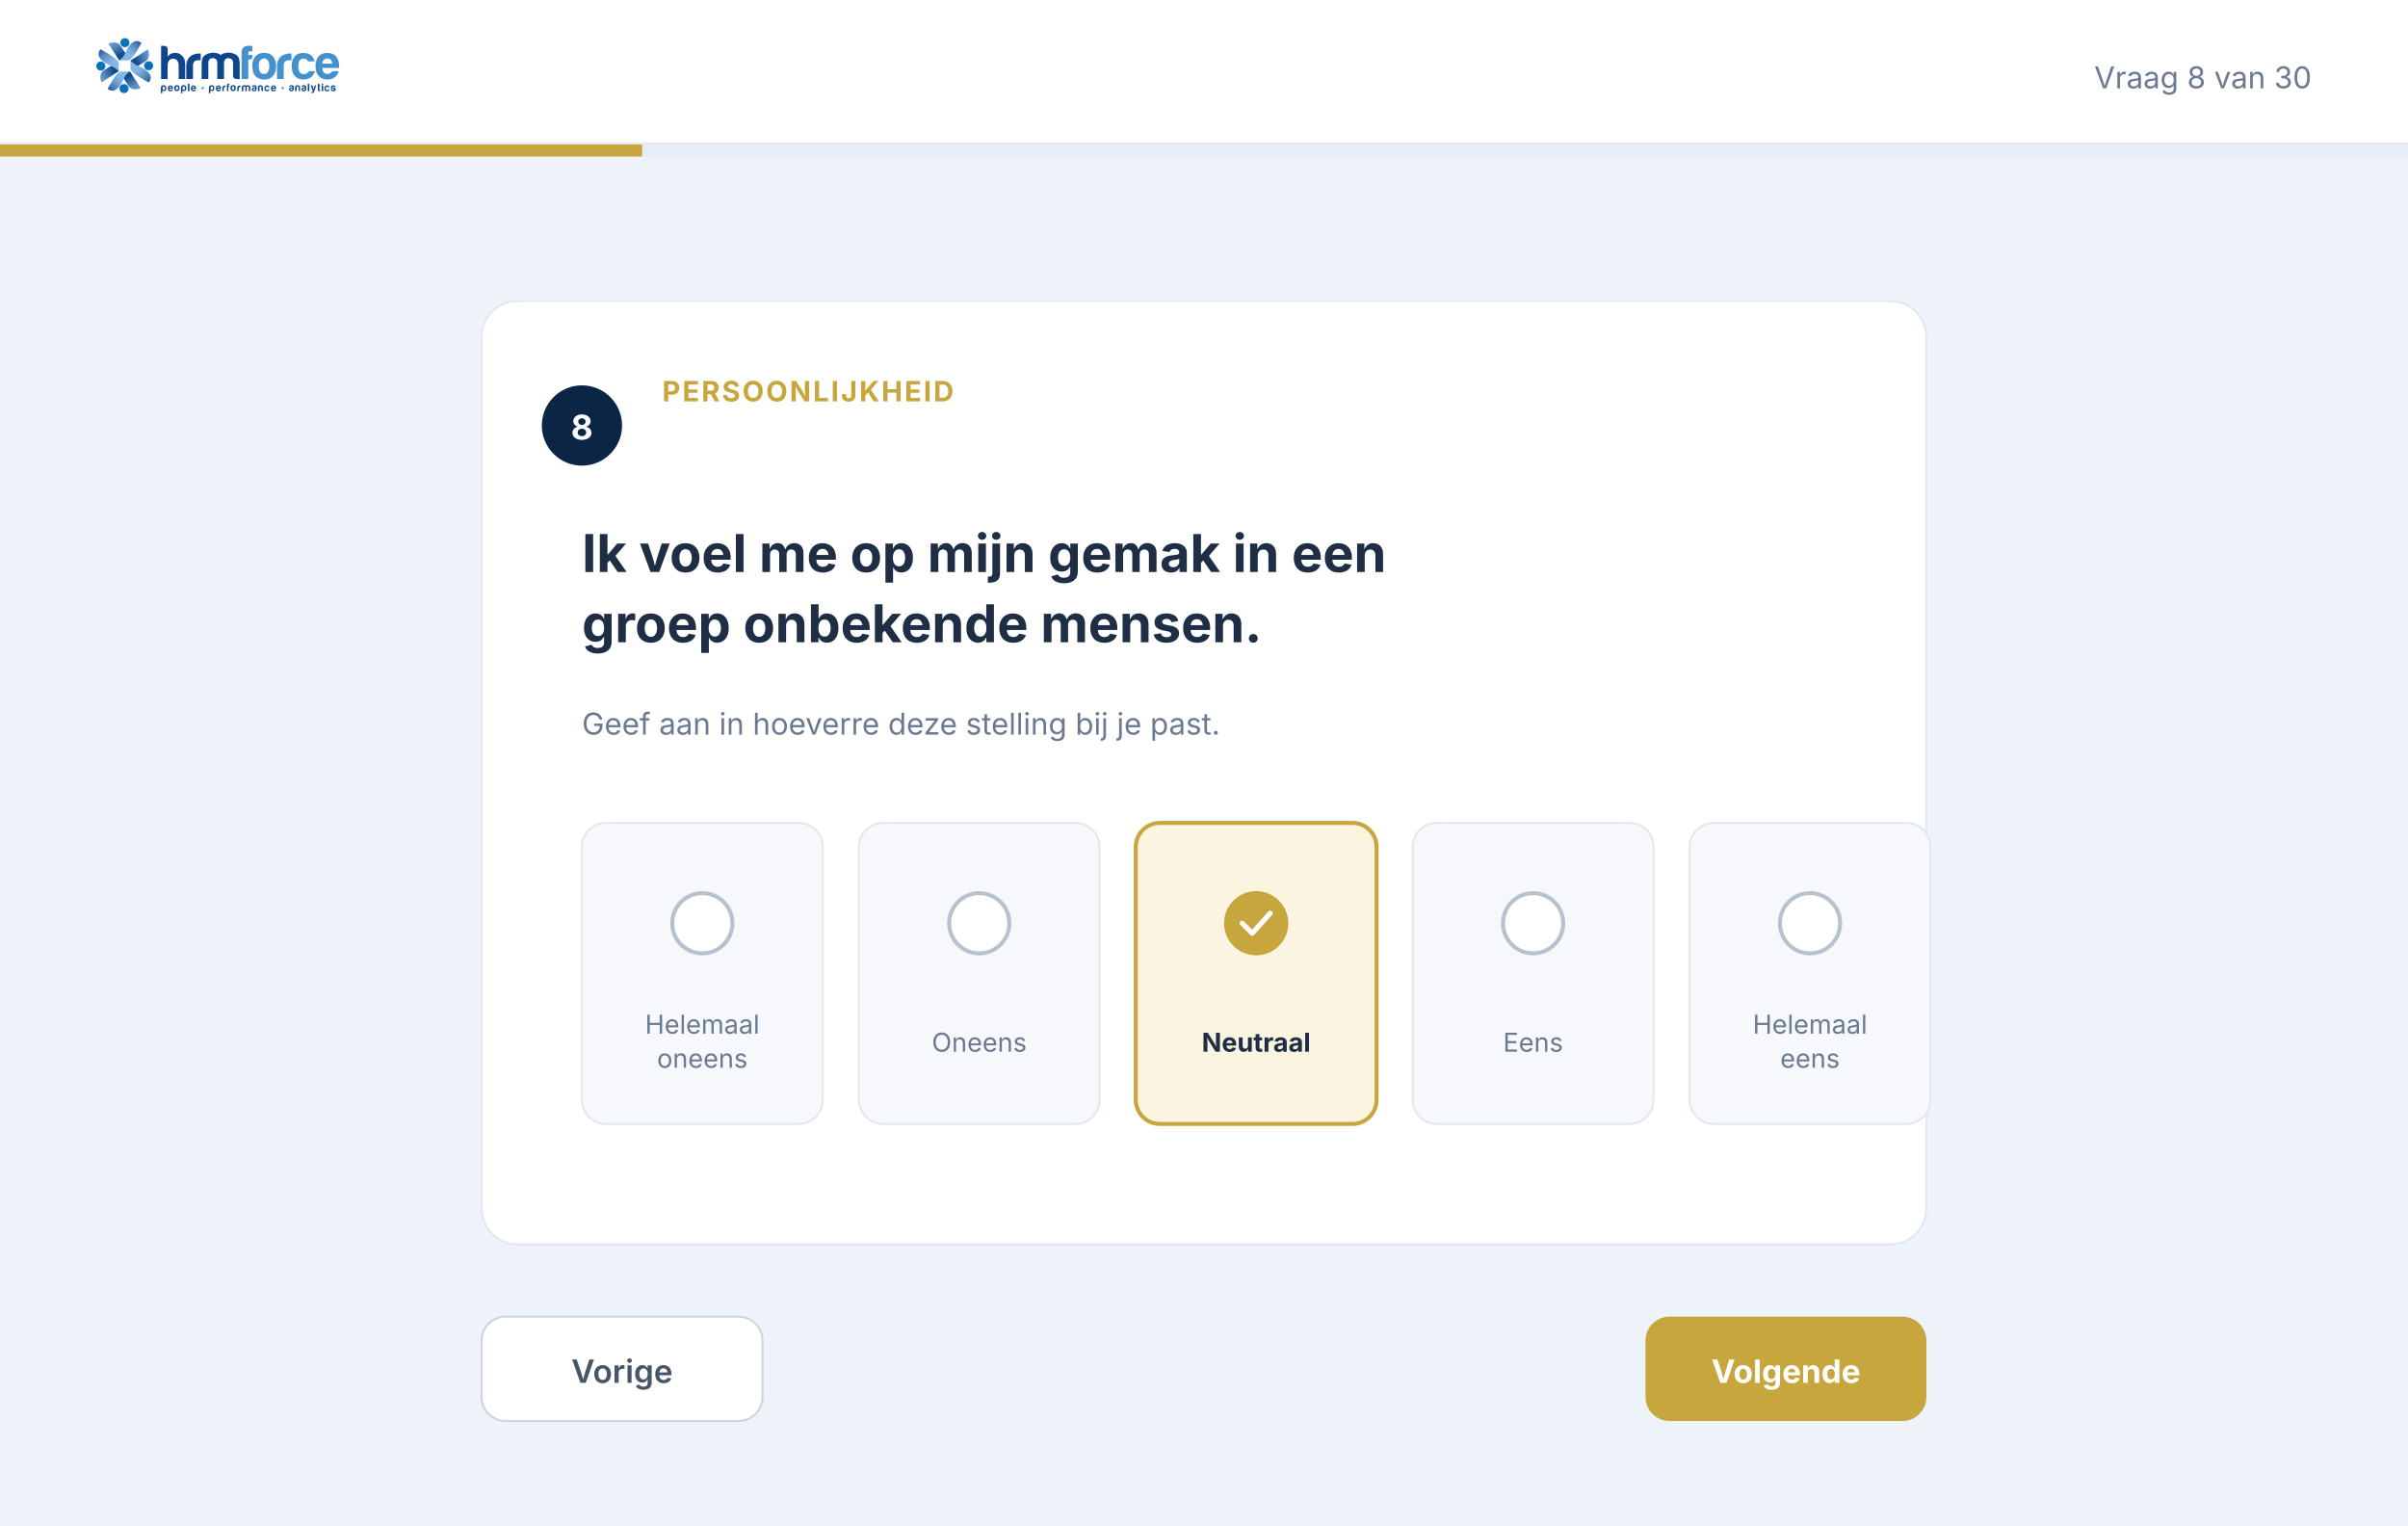
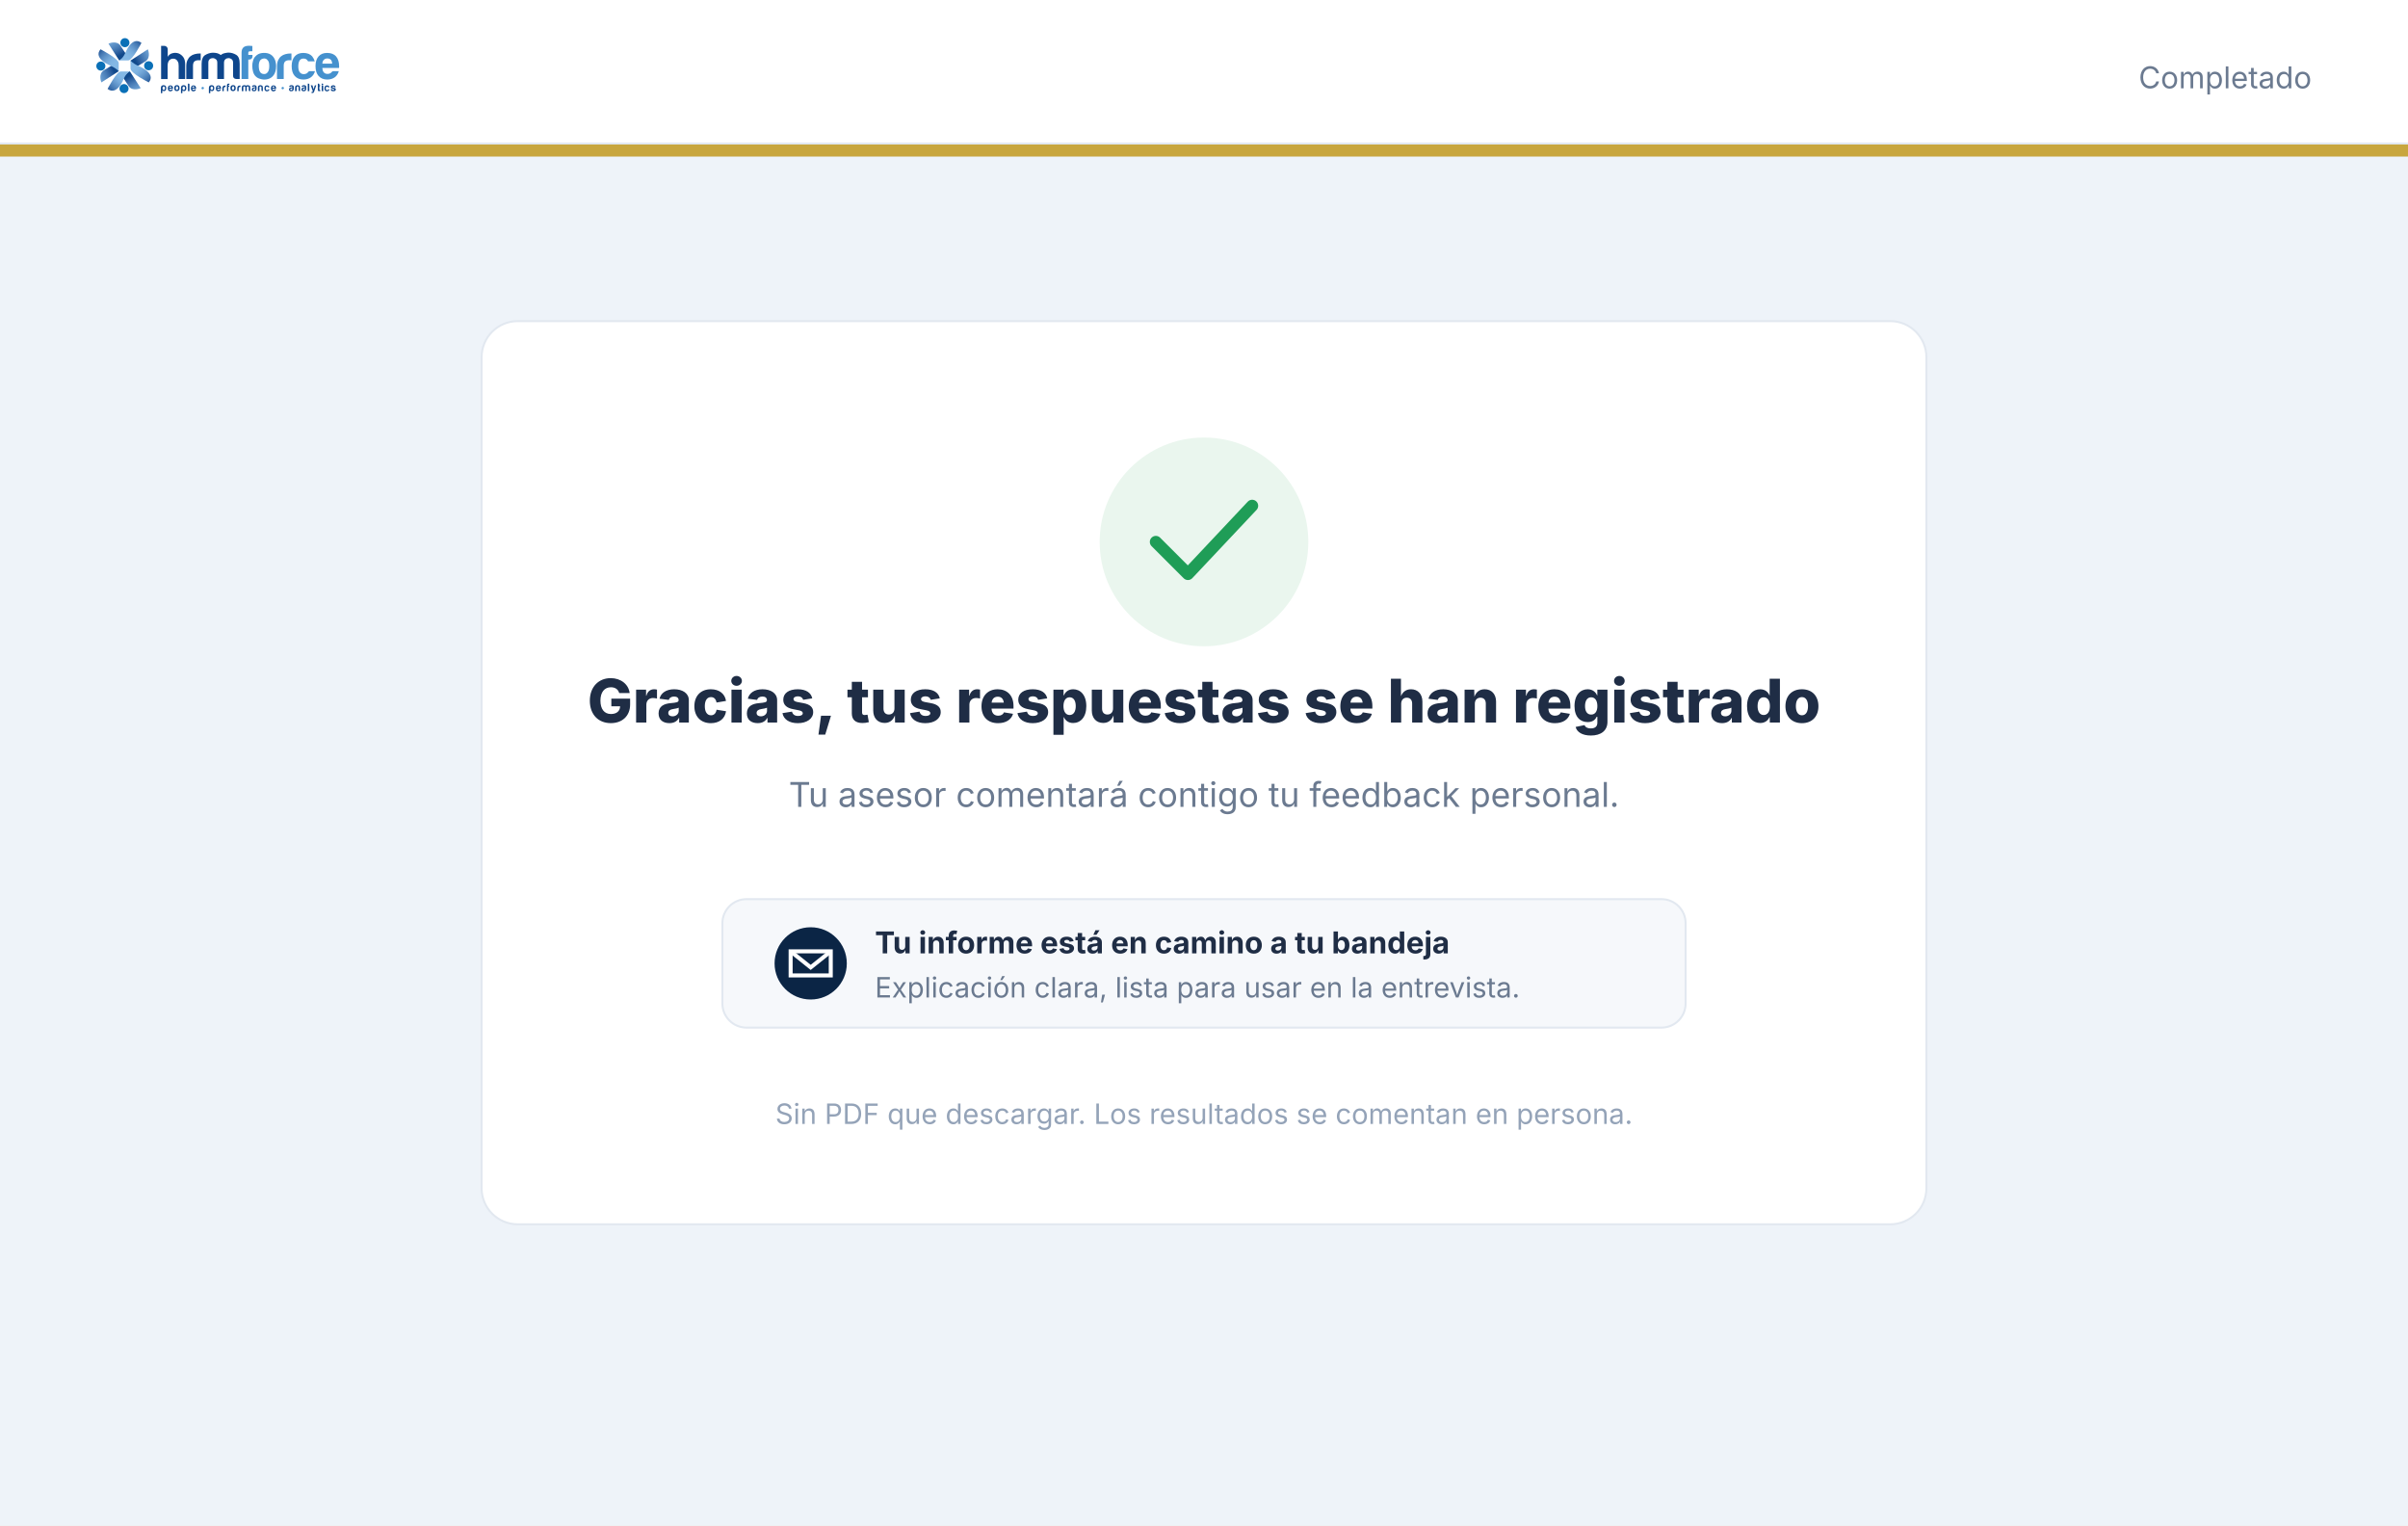
- <svg xmlns="http://www.w3.org/2000/svg" viewBox="0 0 1200 760" font-family="Inter, Segoe UI, Arial, sans-serif" role="img" aria-label="Voorbeeld van het vraagscherm van de hrmforce vragenlijst">
+ <svg xmlns="http://www.w3.org/2000/svg" viewBox="0 0 1200 760" font-family="Inter, Segoe UI, Arial, sans-serif" role="img" aria-label="Ejemplo de la pantalla final del cuestionario de hrmforce">
  <rect width="1200" height="760" fill="#EEF3F9" />
  <rect x="0" y="0" width="1200" height="72" fill="#FFFFFF" />
  <rect x="0" y="71" width="1200" height="1" fill="#E2E8F0" />
  <g transform="translate(48,19) scale(0.55)">
    <style type="text/css"> .st0{fill:#0E468C;} .st1{fill:#4591CE;} .st2{fill:url(#SVGID_1_);} .st3{fill:url(#SVGID_00000041267482969201277320000011676004090900070813_);} .st4{fill:url(#SVGID_00000144306899739107414480000012411539074238491052_);} .st5{fill:url(#SVGID_00000100347349085123008000000009338267687057571459_);} .st6{fill:#0A70B7;} .st7{fill:url(#SVGID_00000059277984011126092460000010400653105938874040_);} .st8{fill:url(#SVGID_00000088833721890740601420000012042617213019863223_);} .st9{fill:url(#SVGID_00000072260808754010315440000013491959279719050657_);} .st10{fill:url(#SVGID_00000000938048071514272790000013602773776282085567_);} </style>
    <g>
      <g>
        <path class="st0" d="M59.9,49.2c0,0.2-0.1,0.3-0.2,0.5c-0.1,0.1-0.3,0.2-0.5,0.2h-0.7V45c0-0.9,0.3-1.5,0.8-1.9 c0.5-0.3,1.1-0.5,1.7-0.5c0.3,0,0.7,0.1,1,0.2c0.3,0.1,0.6,0.3,0.8,0.5c0.4,0.5,0.6,1.2,0.6,2c0,0.8-0.2,1.5-0.6,2 c-0.4,0.5-0.9,0.7-1.5,0.7c-0.3,0-0.6-0.1-0.9-0.2c-0.3-0.1-0.5-0.3-0.6-0.6V49.2z M62.2,45.4c0-0.5-0.1-0.9-0.3-1.2 c-0.2-0.3-0.5-0.4-0.8-0.4c-0.4,0-0.6,0.1-0.8,0.4c-0.2,0.2-0.3,0.6-0.3,1.2c0,0.5,0.1,0.9,0.3,1.1c0.2,0.3,0.5,0.4,0.8,0.4 c0.3,0,0.6-0.1,0.8-0.4C62.1,46.2,62.2,45.9,62.2,45.4z" />
        <path class="st0" d="M68.4,46.4h1c-0.1,0.5-0.4,1-0.8,1.3c-0.4,0.3-0.9,0.5-1.5,0.5c-0.7,0-1.3-0.2-1.7-0.7 c-0.4-0.5-0.6-1.1-0.6-2c0-0.8,0.2-1.5,0.6-2c0.4-0.5,1-0.7,1.7-0.7c0.8,0,1.4,0.2,1.8,0.7c0.4,0.5,0.6,1.2,0.6,2 c0,0.1,0,0.1,0,0.1c0,0,0,0.1,0,0.1c0,0.1,0,0.1,0,0.1h-3.4c0,0.4,0.1,0.7,0.3,0.9c0.2,0.2,0.4,0.3,0.8,0.3c0.2,0,0.4,0,0.6-0.1 c0,0,0.1,0,0.1-0.1c0,0,0.1-0.1,0.1-0.1c0,0,0.1-0.1,0.1-0.2C68.2,46.4,68.3,46.4,68.4,46.4z M66.1,44.8h2c0-0.4-0.1-0.6-0.3-0.8 c-0.2-0.2-0.4-0.3-0.7-0.3c-0.3,0-0.5,0.1-0.7,0.3C66.2,44.2,66.1,44.5,66.1,44.8z" />
        <path class="st0" d="M71.4,47.5c-0.3-0.2-0.5-0.6-0.6-1c-0.1-0.4-0.2-0.8-0.2-1.2c0-0.4,0-0.7,0.1-1.1c0.1-0.4,0.3-0.6,0.5-0.9 c0.3-0.4,0.8-0.6,1.3-0.7c0.5-0.1,1,0,1.5,0.1c0.5,0.2,0.9,0.5,1.1,1c0.2,0.4,0.3,0.9,0.3,1.5c0,0.4,0,0.8-0.1,1.1 c-0.1,0.3-0.2,0.6-0.4,0.8c-0.3,0.4-0.7,0.7-1.2,0.8c-0.4,0.1-0.9,0.1-1.3,0C72,47.9,71.7,47.7,71.4,47.5z M72.4,44 c-0.3,0.3-0.4,0.7-0.4,1.3c0,0.6,0.1,1,0.3,1.2c0.1,0.1,0.2,0.2,0.4,0.3c0.2,0.1,0.4,0.1,0.6,0c0.2-0.1,0.4-0.2,0.5-0.4 c0.2-0.2,0.2-0.6,0.3-1.1c0-0.5-0.1-0.8-0.2-1.1c-0.2-0.2-0.3-0.4-0.5-0.5c-0.2-0.1-0.4-0.1-0.6,0C72.6,43.9,72.4,44,72.4,44z" />
        <path class="st0" d="M78.1,49.2c0,0.2-0.1,0.3-0.2,0.5c-0.1,0.1-0.3,0.2-0.5,0.2h-0.7V45c0-0.9,0.3-1.5,0.8-1.9 c0.5-0.3,1.1-0.5,1.7-0.5c0.3,0,0.7,0.1,1,0.2c0.3,0.1,0.6,0.3,0.8,0.5c0.4,0.5,0.6,1.2,0.6,2c0,0.8-0.2,1.5-0.6,2 c-0.4,0.5-0.9,0.7-1.5,0.7c-0.3,0-0.6-0.1-0.9-0.2c-0.3-0.1-0.5-0.3-0.6-0.6V49.2z M80.3,45.4c0-0.5-0.1-0.9-0.3-1.2 c-0.2-0.3-0.5-0.4-0.8-0.4c-0.4,0-0.6,0.1-0.8,0.4c-0.2,0.2-0.3,0.6-0.3,1.2c0,0.5,0.1,0.9,0.3,1.1c0.2,0.3,0.5,0.4,0.8,0.4 c0.3,0,0.6-0.1,0.8-0.4C80.2,46.2,80.3,45.9,80.3,45.4z" />
        <path class="st0" d="M83,41.2h0.7c0.2,0,0.3,0.1,0.5,0.2c0.1,0.1,0.2,0.3,0.2,0.5V48H83V41.2z" />
        <path class="st0" d="M89.3,46.4h1c-0.1,0.5-0.4,1-0.8,1.3c-0.4,0.3-0.9,0.5-1.5,0.5c-0.7,0-1.3-0.2-1.7-0.7 c-0.4-0.5-0.6-1.1-0.6-2c0-0.8,0.2-1.5,0.6-2c0.4-0.5,1-0.7,1.7-0.7c0.8,0,1.4,0.2,1.8,0.7c0.4,0.5,0.6,1.2,0.6,2 c0,0.1,0,0.1,0,0.1c0,0,0,0.1,0,0.1c0,0.1,0,0.1,0,0.1h-3.4c0,0.4,0.1,0.7,0.3,0.9c0.2,0.2,0.4,0.3,0.8,0.3c0.2,0,0.4,0,0.6-0.1 c0,0,0.1,0,0.1-0.1c0,0,0.1-0.1,0.1-0.1c0,0,0.1-0.1,0.1-0.2C89,46.4,89.1,46.4,89.3,46.4z M86.9,44.8h2c0-0.4-0.1-0.6-0.3-0.8 c-0.2-0.2-0.4-0.3-0.7-0.3c-0.3,0-0.5,0.1-0.7,0.3C87,44.2,86.9,44.5,86.9,44.8z" />
        <path class="st1" d="M95.3,45.3c0-0.6,0.5-1.1,1.1-1.1s1.1,0.5,1.1,1c0,0.6-0.5,1.1-1.1,1.1C95.7,46.4,95.3,45.9,95.3,45.3z" />
        <path class="st0" d="M103.4,49.2c0,0.2-0.1,0.3-0.2,0.5s-0.3,0.2-0.5,0.2h-0.7V45c0-0.9,0.3-1.5,0.8-1.9c0.5-0.3,1.1-0.5,1.7-0.5 c0.3,0,0.7,0.1,1,0.2c0.3,0.1,0.6,0.3,0.8,0.5c0.4,0.5,0.6,1.2,0.6,2c0,0.8-0.2,1.5-0.6,2c-0.4,0.5-0.9,0.7-1.5,0.7 c-0.3,0-0.6-0.1-0.9-0.2c-0.3-0.1-0.5-0.3-0.6-0.6V49.2z M105.7,45.4c0-0.5-0.1-0.9-0.3-1.2c-0.2-0.3-0.5-0.4-0.8-0.4 c-0.4,0-0.6,0.1-0.8,0.4c-0.2,0.2-0.3,0.6-0.3,1.2c0,0.5,0.1,0.9,0.3,1.1c0.2,0.3,0.5,0.4,0.8,0.4c0.3,0,0.6-0.1,0.8-0.4 C105.6,46.2,105.7,45.9,105.7,45.4z" />
        <path class="st0" d="M111.9,46.4h1c-0.1,0.5-0.4,1-0.8,1.3c-0.4,0.3-0.9,0.5-1.5,0.5c-0.7,0-1.3-0.2-1.7-0.7 c-0.4-0.5-0.6-1.1-0.6-2c0-0.8,0.2-1.5,0.6-2c0.4-0.5,1-0.7,1.7-0.7c0.8,0,1.4,0.2,1.8,0.7c0.4,0.5,0.6,1.2,0.6,2 c0,0.1,0,0.1,0,0.1c0,0,0,0.1,0,0.1c0,0.1,0,0.1,0,0.1h-3.4c0,0.4,0.1,0.7,0.3,0.9c0.2,0.2,0.4,0.3,0.8,0.3c0.2,0,0.4,0,0.6-0.1 c0,0,0.1,0,0.1-0.1c0,0,0.1-0.1,0.1-0.1c0,0,0.1-0.1,0.1-0.2C111.6,46.4,111.8,46.4,111.9,46.4z M109.6,44.8h2 c0-0.4-0.1-0.6-0.3-0.8c-0.2-0.2-0.4-0.3-0.7-0.3c-0.3,0-0.5,0.1-0.7,0.3C109.7,44.2,109.6,44.5,109.6,44.8z" />
        <path class="st0" d="M114.2,48v-2.5c0-0.5,0.1-0.9,0.2-1.3c0.2-0.3,0.4-0.6,0.6-0.8c0.2-0.2,0.5-0.3,0.9-0.4 c0.3-0.1,0.7-0.1,1-0.1c0,0,0.1,0,0.1,0c0,0,0.1,0,0.1,0v1.4h-0.5c-0.4,0-0.7,0.1-0.8,0.3c-0.2,0.2-0.3,0.5-0.3,0.9V48H114.2z" />
        <path class="st0" d="M118.4,48v-5.4c0-0.5,0.1-0.8,0.4-1.1c0.2-0.2,0.6-0.3,1.2-0.3c0.1,0,0.2,0,0.3,0c0.1,0,0.3,0,0.3,0v1.1h-0.4 c-0.2,0-0.3,0-0.4,0.1c-0.1,0.1-0.1,0.2-0.1,0.3v0.4h0.8v0.3c0,0.2-0.1,0.4-0.2,0.5c-0.1,0.1-0.3,0.2-0.5,0.2h-0.2V48H118.4z" />
        <path class="st0" d="M122.3,47.5c-0.3-0.2-0.5-0.6-0.6-1c-0.1-0.4-0.2-0.8-0.2-1.2c0-0.4,0-0.7,0.1-1.1c0.1-0.4,0.3-0.6,0.5-0.9 c0.3-0.4,0.8-0.6,1.3-0.7c0.5-0.1,1,0,1.5,0.1c0.5,0.2,0.9,0.5,1.1,1c0.2,0.4,0.3,0.9,0.3,1.5c0,0.4,0,0.8-0.1,1.1 c-0.1,0.3-0.2,0.6-0.4,0.8c-0.3,0.4-0.7,0.7-1.2,0.8c-0.4,0.1-0.9,0.1-1.3,0C123,47.9,122.6,47.7,122.3,47.5z M123.3,44 c-0.3,0.3-0.4,0.7-0.4,1.3c0,0.6,0.1,1,0.3,1.2c0.1,0.1,0.2,0.2,0.4,0.3c0.2,0.1,0.4,0.1,0.6,0c0.2-0.1,0.4-0.2,0.5-0.4 c0.2-0.2,0.2-0.6,0.3-1.1c0-0.5-0.1-0.8-0.2-1.1c-0.2-0.2-0.3-0.4-0.5-0.5c-0.2-0.1-0.4-0.1-0.6,0C123.5,43.9,123.4,44,123.3,44z" />
        <path class="st0" d="M127.7,48v-2.5c0-0.5,0.1-0.9,0.2-1.3c0.2-0.3,0.4-0.6,0.6-0.8c0.2-0.2,0.5-0.3,0.9-0.4s0.7-0.1,1-0.1 c0,0,0.1,0,0.1,0s0.1,0,0.1,0v1.4h-0.5c-0.4,0-0.7,0.1-0.8,0.3c-0.2,0.2-0.3,0.5-0.3,0.9V48H127.7z" />
        <path class="st0" d="M136.3,48H135v-3.1v-0.3c0-0.3-0.1-0.5-0.3-0.7c-0.2-0.1-0.4-0.2-0.6-0.2c-0.2,0-0.4,0.1-0.6,0.2 c-0.2,0.1-0.3,0.4-0.3,0.7V48h-1.4v-3.1c0-0.9,0.2-1.5,0.7-1.8c0.5-0.3,1-0.5,1.5-0.5c0.3,0,0.6,0,0.9,0.1 c0.3,0.1,0.5,0.2,0.8,0.4c0.2-0.2,0.4-0.3,0.7-0.4c0.3-0.1,0.5-0.1,0.8-0.1c0.6,0,1.1,0.2,1.6,0.5c0.5,0.3,0.7,0.9,0.7,1.8V48 h-0.7c-0.2,0-0.4-0.1-0.5-0.2c-0.1-0.1-0.2-0.3-0.2-0.5v-2.7c0-0.3-0.1-0.5-0.3-0.7c-0.2-0.1-0.4-0.2-0.6-0.2 c-0.2,0-0.4,0.1-0.6,0.2c-0.2,0.1-0.3,0.4-0.3,0.7v0.3V48z" />
        <path class="st0" d="M144.3,47.8c-0.3,0.1-0.6,0.2-0.9,0.3c-0.3,0-0.6,0-0.8,0c-0.5,0-0.9-0.1-1.2-0.4c-0.4-0.3-0.5-0.7-0.5-1.3 c0-0.5,0.2-0.9,0.5-1.2c0.3-0.2,0.7-0.4,1.2-0.5c0.1,0,0.1,0,0.2,0c0.1,0,0.2,0,0.3,0c0.6-0.1,0.9-0.2,0.9-0.5 c0-0.2-0.1-0.3-0.3-0.4c-0.2-0.1-0.4-0.1-0.6-0.1c-0.2,0-0.3,0-0.5,0.1c-0.1,0.1-0.2,0.2-0.3,0.3H141c0.1-0.4,0.2-0.7,0.5-1 c0.4-0.3,0.9-0.5,1.5-0.5c0.7,0,1.3,0.1,1.6,0.4c0.4,0.3,0.6,0.6,0.6,1.1v1.8c0,0.5-0.1,0.9-0.3,1.2 C144.8,47.4,144.6,47.6,144.3,47.8z M144,45.3c-0.2,0.1-0.4,0.2-0.8,0.3l-0.5,0.1c-0.2,0.1-0.4,0.2-0.5,0.3 c-0.1,0.1-0.1,0.3-0.1,0.4c0,0.2,0.1,0.4,0.2,0.5c0.1,0.1,0.3,0.2,0.5,0.2c0.4,0,0.7-0.1,0.9-0.3c0.2-0.2,0.3-0.5,0.3-0.9V45.3z" />
        <path class="st0" d="M151,48h-0.7c-0.2,0-0.4-0.1-0.5-0.2c-0.1-0.1-0.2-0.3-0.2-0.5v-2.7c0-0.3-0.1-0.5-0.3-0.7 c-0.2-0.1-0.4-0.2-0.6-0.2c-0.2,0-0.4,0.1-0.6,0.2c-0.2,0.1-0.3,0.4-0.3,0.7V48h-1.4v-3.1c0-0.9,0.2-1.5,0.7-1.8 c0.5-0.3,1-0.5,1.5-0.5c0.6,0,1.1,0.2,1.6,0.5c0.5,0.3,0.7,0.9,0.7,1.8V48z" />
        <path class="st0" d="M155.9,46.4h1c-0.1,0.5-0.4,1-0.8,1.3c-0.4,0.3-0.9,0.5-1.5,0.5c-0.7,0-1.3-0.2-1.7-0.7 c-0.4-0.5-0.6-1.1-0.6-2c0-0.8,0.2-1.5,0.6-2c0.4-0.5,1-0.7,1.7-0.7c0.8,0,1.4,0.2,1.8,0.7c0.2,0.3,0.4,0.6,0.5,1h-1.4 c-0.1-0.1-0.1-0.2-0.2-0.3c-0.2-0.2-0.4-0.3-0.7-0.3c-0.3,0-0.5,0.1-0.7,0.3c-0.2,0.3-0.4,0.7-0.4,1.3s0.1,1,0.4,1.3 c0.2,0.2,0.4,0.3,0.8,0.3c0.2,0,0.4,0,0.6-0.1c0,0,0.1,0,0.1-0.1c0,0,0.1-0.1,0.1-0.1c0,0,0.1-0.1,0.2-0.2 C155.7,46.4,155.8,46.4,155.9,46.4z" />
        <path class="st0" d="M161.8,46.4h1c-0.1,0.5-0.4,1-0.8,1.3c-0.4,0.3-0.9,0.5-1.5,0.5c-0.7,0-1.3-0.2-1.7-0.7 c-0.4-0.5-0.6-1.1-0.6-2c0-0.8,0.2-1.5,0.6-2c0.4-0.5,1-0.7,1.7-0.7c0.8,0,1.4,0.2,1.8,0.7c0.4,0.5,0.6,1.2,0.6,2 c0,0.1,0,0.1,0,0.1c0,0,0,0.1,0,0.1c0,0.1,0,0.1,0,0.1h-3.4c0,0.4,0.1,0.7,0.3,0.9c0.2,0.2,0.4,0.3,0.8,0.3c0.2,0,0.4,0,0.6-0.1 c0,0,0.1,0,0.1-0.1c0,0,0.1-0.1,0.1-0.1c0,0,0.1-0.1,0.1-0.2C161.5,46.4,161.7,46.4,161.8,46.4z M159.5,44.8h2 c0-0.4-0.1-0.6-0.3-0.8c-0.2-0.2-0.4-0.3-0.7-0.3c-0.3,0-0.5,0.1-0.7,0.3C159.6,44.2,159.5,44.5,159.5,44.8z" />
        <path class="st1" d="M167.8,45.3c0-0.6,0.5-1.1,1.1-1.1c0.6,0,1.1,0.5,1.1,1c0,0.6-0.5,1.1-1.1,1.1 C168.3,46.4,167.8,45.9,167.8,45.3z" />
        <path class="st0" d="M178,47.8c-0.3,0.1-0.6,0.2-0.9,0.3c-0.3,0-0.6,0-0.8,0c-0.5,0-0.9-0.1-1.2-0.4c-0.4-0.3-0.5-0.7-0.5-1.3 c0-0.5,0.2-0.9,0.5-1.2c0.3-0.2,0.7-0.4,1.2-0.5c0.1,0,0.1,0,0.2,0c0.1,0,0.2,0,0.3,0c0.6-0.1,0.9-0.2,0.9-0.5 c0-0.2-0.1-0.3-0.3-0.4c-0.2-0.1-0.4-0.1-0.6-0.1c-0.2,0-0.3,0-0.5,0.1s-0.2,0.2-0.3,0.3h-1.3c0.1-0.4,0.2-0.7,0.5-1 c0.4-0.3,0.9-0.5,1.5-0.5c0.7,0,1.3,0.1,1.6,0.4c0.4,0.3,0.6,0.6,0.6,1.1v1.8c0,0.5-0.1,0.9-0.3,1.2 C178.5,47.4,178.2,47.6,178,47.8z M177.6,45.3c-0.2,0.1-0.4,0.2-0.8,0.3l-0.5,0.1c-0.2,0.1-0.4,0.2-0.5,0.3 c-0.1,0.1-0.1,0.3-0.1,0.4c0,0.2,0.1,0.4,0.2,0.5c0.1,0.1,0.3,0.2,0.5,0.2c0.4,0,0.7-0.1,0.9-0.3c0.2-0.2,0.3-0.5,0.3-0.9V45.3z" />
        <path class="st0" d="M184.7,48H184c-0.2,0-0.4-0.1-0.5-0.2c-0.1-0.1-0.2-0.3-0.2-0.5v-2.7c0-0.3-0.1-0.5-0.3-0.7 c-0.2-0.1-0.4-0.2-0.6-0.2c-0.2,0-0.4,0.1-0.6,0.2c-0.2,0.1-0.3,0.4-0.3,0.7V48h-1.4v-3.1c0-0.9,0.2-1.5,0.7-1.8 c0.5-0.3,1-0.5,1.5-0.5c0.6,0,1.1,0.2,1.6,0.5c0.5,0.3,0.7,0.9,0.7,1.8V48z" />
        <path class="st0" d="M189.3,47.8c-0.3,0.1-0.6,0.2-0.9,0.3c-0.3,0-0.6,0-0.8,0c-0.5,0-0.9-0.1-1.2-0.4c-0.4-0.3-0.5-0.7-0.5-1.3 c0-0.5,0.2-0.9,0.5-1.2c0.3-0.2,0.7-0.4,1.2-0.5c0.1,0,0.1,0,0.2,0c0.1,0,0.2,0,0.3,0c0.6-0.1,0.9-0.2,0.9-0.5 c0-0.2-0.1-0.3-0.3-0.4c-0.2-0.1-0.4-0.1-0.6-0.1c-0.2,0-0.3,0-0.5,0.1s-0.2,0.2-0.3,0.3H186c0.1-0.4,0.2-0.7,0.5-1 c0.4-0.3,0.9-0.5,1.5-0.5c0.7,0,1.3,0.1,1.6,0.4c0.4,0.3,0.6,0.6,0.6,1.1v1.8c0,0.5-0.1,0.9-0.3,1.2 C189.8,47.4,189.6,47.6,189.3,47.8z M189,45.3c-0.2,0.1-0.4,0.2-0.8,0.3l-0.5,0.1c-0.2,0.1-0.4,0.2-0.5,0.3 c-0.1,0.1-0.1,0.3-0.1,0.4c0,0.2,0.1,0.4,0.2,0.5c0.1,0.1,0.3,0.2,0.5,0.2c0.4,0,0.7-0.1,0.9-0.3c0.2-0.2,0.3-0.5,0.3-0.9V45.3z" />
        <path class="st0" d="M191.6,41.2h0.7c0.2,0,0.3,0.1,0.5,0.2c0.1,0.1,0.2,0.3,0.2,0.5V48h-1.4V41.2z" />
        <path class="st0" d="M195,49.8v-1.1h0.4c0.3,0,0.5-0.1,0.6-0.2c0.2-0.1,0.2-0.3,0.1-0.6l-1.8-5.2h1.5l1.1,3.7l0.9-3.2 c0.1-0.3,0.3-0.5,0.6-0.5h0.9l-2,5.9c-0.2,0.4-0.4,0.7-0.6,0.9c-0.2,0.2-0.6,0.2-1.2,0.2c0,0-0.1,0-0.1,0s-0.1,0-0.1,0 c0,0-0.1,0-0.1,0C195.1,49.8,195,49.8,195,49.8z" />
        <path class="st0" d="M202.9,48c-0.4,0-0.9,0-1.4,0c-0.5,0-0.8-0.4-0.8-1v-5.8h0.7c0.2,0,0.3,0.1,0.5,0.2c0.1,0.1,0.2,0.3,0.2,0.5 v0.9h0.8V43c0,0.2-0.1,0.4-0.2,0.5c-0.1,0.1-0.3,0.2-0.5,0.2h-0.1v2.9c0,0.2,0.1,0.3,0.4,0.3h0.4V48z" />
        <path class="st0" d="M204.2,41.2h0.7c0.2,0,0.3,0.1,0.5,0.2c0.1,0.1,0.2,0.3,0.2,0.5v0.4h-1.4V41.2z M204.2,42.7h0.7 c0.2,0,0.3,0.1,0.5,0.2c0.1,0.1,0.2,0.3,0.2,0.5V48h-1.4V42.7z" />
        <path class="st0" d="M210.3,46.4h1c-0.1,0.5-0.4,1-0.8,1.3c-0.4,0.3-0.9,0.5-1.5,0.5c-0.7,0-1.3-0.2-1.7-0.7 c-0.4-0.5-0.6-1.1-0.6-2c0-0.8,0.2-1.5,0.6-2c0.4-0.5,1-0.7,1.7-0.7c0.8,0,1.4,0.2,1.8,0.7c0.2,0.3,0.4,0.6,0.5,1h-1.4 c-0.1-0.1-0.1-0.2-0.2-0.3c-0.2-0.2-0.4-0.3-0.7-0.3c-0.3,0-0.5,0.1-0.7,0.3c-0.2,0.3-0.4,0.7-0.4,1.3s0.1,1,0.4,1.3 c0.2,0.2,0.4,0.3,0.8,0.3c0.2,0,0.4,0,0.6-0.1c0,0,0.1,0,0.1-0.1c0,0,0.1-0.1,0.1-0.1c0,0,0.1-0.1,0.2-0.2 C210,46.4,210.1,46.4,210.3,46.4z" />
        <path class="st0" d="M212.4,46.2h1.3c0,0.3,0.1,0.5,0.3,0.6c0.2,0.1,0.5,0.2,0.8,0.2c0.2,0,0.4,0,0.6-0.1c0.2-0.1,0.2-0.2,0.2-0.4 c0-0.2-0.3-0.4-0.8-0.5c-0.2,0-0.4-0.1-0.5-0.1c-0.7-0.2-1.2-0.4-1.4-0.6c-0.3-0.2-0.4-0.5-0.4-0.9c0-0.5,0.2-0.9,0.6-1.2 c0.4-0.3,0.9-0.5,1.5-0.5c0.7,0,1.2,0.2,1.6,0.5c0.4,0.3,0.6,0.8,0.6,1.3H216c-0.2,0-0.4-0.1-0.6-0.3c-0.1-0.1-0.1-0.1-0.2-0.2 c-0.2-0.1-0.4-0.2-0.6-0.2c-0.3,0-0.5,0-0.6,0.1c-0.1,0.1-0.2,0.2-0.2,0.4c0,0.2,0.3,0.4,1,0.5c0.1,0,0.1,0,0.2,0.1 c0.1,0,0.1,0,0.2,0c0.7,0.2,1.1,0.4,1.4,0.6c0.2,0.2,0.4,0.5,0.4,0.9c0,0.6-0.2,1-0.6,1.3c-0.4,0.3-1,0.4-1.8,0.4 c-0.7,0-1.3-0.2-1.7-0.5C212.6,47.3,212.4,46.9,212.4,46.2L212.4,46.2z" />
      </g>
      <g>
        <g>
          <path class="st0" d="M73.3,20.4c-0.9-1.2-2.1-1.8-3.6-1.8c-1.6,0-2.9,0.6-3.8,1.7c-0.9,1.2-1.3,2.8-1.3,4.8v12h-5.9V7h3 c0.8,0,1.5,0.3,2.1,0.9c0.6,0.6,0.9,1.3,0.9,2.1v6.9c1-1.7,2.5-2.9,4.5-3.3c1.9-0.5,3.8-0.3,5.5,0.3c1.6,0.7,3,1.8,4.1,3.3 c1.1,1.5,1.7,3.6,1.7,6.3V37h-5.9V25c0-0.9-0.1-1.7-0.2-2.4C74.2,21.9,73.8,21.1,73.3,20.4z" />
          <path class="st0" d="M81.5,37V25.8c0-2.3,0.3-4.2,1-5.7c0.7-1.5,1.6-2.8,2.8-3.7c1.1-0.9,2.4-1.5,3.9-1.9c1.5-0.4,3-0.6,4.6-0.6 c0.1,0,0.3,0,0.4,0s0.3,0,0.4,0V20h-2c-1.7,0-2.9,0.4-3.8,1.2c-0.8,0.8-1.2,2.1-1.2,3.8v12H81.5z" />
          <path class="st0" d="M115.6,37h-6V23.4v-1.2c0-1.4-0.4-2.4-1.3-3.1c-0.8-0.6-1.8-1-2.8-1c-1,0-2,0.3-2.8,1 c-0.8,0.6-1.2,1.7-1.2,3.1V37h-6.1V23.4c0-4,1-6.6,3.1-8c2.1-1.3,4.4-2.1,6.9-2.2c1.3,0,2.6,0.1,3.9,0.4c1.3,0.3,2.4,0.9,3.5,1.7 c0.9-0.8,1.9-1.3,3.1-1.6c1.2-0.3,2.4-0.5,3.7-0.6c2.6,0,4.9,0.7,7.1,2c2.2,1.3,3.2,4,3.2,8.1V37h-3.1c-0.9,0-1.6-0.3-2.1-0.8 c-0.6-0.6-0.8-1.3-0.8-2.1V22.2c0-1.4-0.4-2.4-1.3-3.1c-0.8-0.6-1.8-1-2.8-1s-2,0.3-2.8,1c-0.8,0.6-1.3,1.7-1.3,3.1v1.2V37z" />
          <path class="st1" d="M131.6,37V13.1c0-2.1,0.6-3.7,1.7-4.7c1-1,2.8-1.5,5.2-1.5c0.6,0,1,0,1.4,0.1c0.6,0,1.1,0,1.5,0.1v4.8h-1.6 c-0.8,0-1.4,0.1-1.7,0.3c-0.3,0.2-0.4,0.7-0.4,1.4v1.6h3.8v1.3c0,0.9-0.3,1.6-0.9,2.1c-0.6,0.6-1.3,0.8-2,0.8h-0.9V37H131.6z" />
          <path class="st1" d="M144.7,34.9c-1.2-1-2.1-2.5-2.6-4.2c-0.5-1.8-0.8-3.6-0.8-5.5c0-1.6,0.2-3.1,0.7-4.7 c0.4-1.6,1.1-2.9,2.1-3.9c1.5-1.7,3.5-2.8,5.9-3.1c2.4-0.3,4.5-0.1,6.5,0.6c2.2,0.9,3.8,2.4,4.9,4.5c1,1.9,1.5,4.2,1.5,6.7 c0,1.9-0.2,3.5-0.6,4.8c-0.4,1.3-0.9,2.5-1.6,3.4c-1.4,1.9-3.2,3.1-5.3,3.6c-1.9,0.5-3.9,0.6-5.8,0.1 C147.4,36.7,145.8,36,144.7,34.9z M148.9,19.6c-1.2,1.3-1.8,3.3-1.7,6c0.1,2.7,0.6,4.5,1.5,5.5c0.3,0.5,1,0.9,1.8,1.2 c0.9,0.3,1.8,0.3,2.7,0.1c0.9-0.3,1.7-0.9,2.4-2c0.7-1,1.1-2.7,1.1-5.1c0-2.1-0.3-3.7-1-4.7c-0.7-1-1.4-1.7-2.3-2 c-0.9-0.3-1.7-0.3-2.6,0S149.3,19.2,148.9,19.6z" />
          <path class="st1" d="M163.7,37V25.8c0-2.3,0.3-4.2,1-5.7c0.7-1.5,1.6-2.8,2.8-3.7c1.1-0.9,2.4-1.5,3.9-1.9c1.5-0.4,3-0.6,4.6-0.6 c0.1,0,0.3,0,0.4,0c0.2,0,0.3,0,0.4,0V20h-2c-1.7,0-2.9,0.4-3.8,1.2c-0.8,0.8-1.2,2.1-1.2,3.8v12H163.7z" />
          <path class="st1" d="M193.7,29.9h4.4c-0.6,2.4-1.9,4.3-3.7,5.6c-1.8,1.3-4.1,2-6.8,2c-3.3,0-5.9-1.1-7.8-3.2 c-1.9-2.1-2.8-5.1-2.8-9c0-3.7,0.9-6.6,2.7-8.7c1.9-2.2,4.5-3.2,7.8-3.2c3.5,0,6.2,1,8.1,3.1c1,1.3,1.8,2.8,2.3,4.5h-6.1 c-0.3-0.6-0.6-1-0.9-1.3c-0.8-0.8-1.8-1.2-3.2-1.2c-1.3,0-2.3,0.4-3.1,1.2c-1,1.2-1.6,3.1-1.6,5.8c0,2.7,0.5,4.6,1.6,5.7 c0.8,0.9,1.9,1.4,3.4,1.4c1,0,1.8-0.2,2.5-0.6c0.2-0.1,0.3-0.2,0.5-0.3c0.1-0.1,0.3-0.3,0.5-0.5c0.1-0.2,0.3-0.4,0.7-0.7 C192.5,30,193,29.9,193.7,29.9z" />
          <path class="st1" d="M215.3,29.9h4.4c-0.6,2.4-1.9,4.3-3.7,5.6c-1.8,1.3-4.1,2-6.8,2c-3.3,0-5.9-1.1-7.8-3.2 c-1.9-2.1-2.8-5.1-2.8-9c0-3.7,0.9-6.6,2.7-8.7c1.9-2.2,4.5-3.2,7.8-3.2c3.5,0,6.2,1,8.1,3.1c1.9,2.2,2.8,5.2,2.8,9 c0,0.2,0,0.4,0,0.6c0,0.2,0,0.3,0,0.3c0,0.3,0,0.5-0.1,0.6h-15.1c0.1,1.8,0.5,3.1,1.3,4c0.8,0.9,1.9,1.4,3.4,1.4 c1,0,1.8-0.2,2.5-0.6c0.2-0.1,0.3-0.2,0.5-0.3c0.1-0.1,0.3-0.3,0.5-0.5c0.1-0.2,0.3-0.4,0.7-0.7C214,30,214.6,29.9,215.3,29.9z M204.8,23.1h8.9c-0.1-1.6-0.5-2.7-1.2-3.5c-0.8-0.8-1.8-1.2-3.2-1.2c-1.3,0-2.3,0.4-3.1,1.2C205.3,20.4,204.9,21.6,204.8,23.1z" />
        </g>
      </g>
      <g>
        <linearGradient id="SVGID_1_" gradientUnits="userSpaceOnUse" x1="269.058" y1="-33.96" x2="244.245" y2="-13.046" gradientTransform="matrix(0.1802 -0.7132 0.719 0.148 5.1692 231.5801)">
          <stop offset="0" style="stop-color:#11498B" />
          <stop offset="0.134" style="stop-color:#2B5E9E" />
          <stop offset="0.323" style="stop-color:#487CB6" />
          <stop offset="0.509" style="stop-color:#6195CA" />
          <stop offset="0.687" style="stop-color:#74A8D9" />
          <stop offset="0.854" style="stop-color:#80B4E2" />
          <stop offset="1" style="stop-color:#84B8E5" />
        </linearGradient>
        <path class="st2" d="M40.2,45.3c0,0-7.2,3.4-10.9-1.8l-5.2-8c0,0,4.9-5.4,6.3-5.4L40.2,45.3z" />
        <linearGradient id="SVGID_00000177453826184911420550000004482426704577864588_" gradientUnits="userSpaceOnUse" x1="277.832" y1="81.513" x2="281.783" y2="109.16" gradientTransform="matrix(-0.4519 -0.553 0.5583 -0.4459 89.9572 238.7165)">
          <stop offset="0" style="stop-color:#11498B" />
          <stop offset="0.134" style="stop-color:#2B5E9E" />
          <stop offset="0.323" style="stop-color:#487CB6" />
          <stop offset="0.509" style="stop-color:#6195CA" />
          <stop offset="0.687" style="stop-color:#74A8D9" />
          <stop offset="0.854" style="stop-color:#80B4E2" />
          <stop offset="1" style="stop-color:#84B8E5" />
        </linearGradient>
        <path style="fill:url(#SVGID_00000177453826184911420550000004482426704577864588_);" d="M10.2,46c0,0,8.1-15.9,12-15.8l8.1,0 c0,0-2.8,0.8-5.5,6.7C24.9,36.8,19,52.6,10.2,46z" />
        <g>
          <linearGradient id="SVGID_00000052093404776364732160000007170217534415376011_" gradientUnits="userSpaceOnUse" x1="130.088" y1="311.549" x2="105.355" y2="332.395" gradientTransform="matrix(-0.1802 0.7132 -0.719 -0.148 269.3591 -31.1578)">
            <stop offset="0" style="stop-color:#11498B" />
            <stop offset="0.134" style="stop-color:#2B5E9E" />
            <stop offset="0.323" style="stop-color:#487CB6" />
            <stop offset="0.509" style="stop-color:#6195CA" />
            <stop offset="0.687" style="stop-color:#74A8D9" />
            <stop offset="0.854" style="stop-color:#80B4E2" />
            <stop offset="1" style="stop-color:#84B8E5" />
          </linearGradient>
          <path style="fill:url(#SVGID_00000052093404776364732160000007170217534415376011_);" d="M11,5c0,0,7.2-3.4,10.9,1.8l5.2,8 c0,0-5,5.4-6.4,5.4L11,5z" />
          <linearGradient id="SVGID_00000087381027486974030150000013365315481581006256_" gradientUnits="userSpaceOnUse" x1="-81.699" y1="190.55" x2="-77.745" y2="218.226" gradientTransform="matrix(0.4519 0.553 -0.5583 0.4459 184.5719 -38.2942)">
            <stop offset="0" style="stop-color:#11498B" />
            <stop offset="0.134" style="stop-color:#2B5E9E" />
            <stop offset="0.323" style="stop-color:#487CB6" />
            <stop offset="0.509" style="stop-color:#6195CA" />
            <stop offset="0.687" style="stop-color:#74A8D9" />
            <stop offset="0.854" style="stop-color:#80B4E2" />
            <stop offset="1" style="stop-color:#84B8E5" />
          </linearGradient>
          <path style="fill:url(#SVGID_00000087381027486974030150000013365315481581006256_);" d="M40.9,4.3c0,0-8,15.8-12,15.9l-8.2,0 c0,0,2.8-0.8,5.5-6.7C26.3,13.4,32.2-2.4,40.9,4.3z" />
          <path class="st6" d="M30,4.1c0,2.3-1.8,4.1-4.1,4.1c-2.3,0-4.1-1.8-4.1-4.1c0-2.3,1.8-4.1,4.1-4.1C28.2,0,30,1.8,30,4.1z" />
        </g>
        <path class="st6" d="M29.2,45.7c0,2.3-1.8,4.1-4.1,4.1c-2.3,0-4.1-1.8-4.1-4.1c0-2.3,1.8-4.1,4.1-4.1 C27.4,41.6,29.2,43.5,29.2,45.7z" />
        <g>
          <linearGradient id="SVGID_00000156580592513644281620000015722594166023263888_" gradientUnits="userSpaceOnUse" x1="208.298" y1="-5.744" x2="182.784" y2="15.761" gradientTransform="matrix(-0.7075 -0.2013 0.1694 -0.7143 183.7788 58.7082)">
            <stop offset="0" style="stop-color:#11498B" />
            <stop offset="0.134" style="stop-color:#2B5E9E" />
            <stop offset="0.323" style="stop-color:#487CB6" />
            <stop offset="0.509" style="stop-color:#6195CA" />
            <stop offset="0.687" style="stop-color:#74A8D9" />
            <stop offset="0.854" style="stop-color:#80B4E2" />
            <stop offset="1" style="stop-color:#84B8E5" />
          </linearGradient>
          <path style="fill:url(#SVGID_00000156580592513644281620000015722594166023263888_);" d="M46.7,10.1c0,0,3.2,7.3-2.1,10.9l-8.2,5 c0,0-5.5-4.4-5.4-5.7L46.7,10.1z" />
          <linearGradient id="SVGID_00000132046858508216288560000012615281538341019794_" gradientUnits="userSpaceOnUse" x1="214.239" y1="46.295" x2="218.128" y2="73.508" gradientTransform="matrix(-0.5955 0.432 -0.457 -0.5745 199.068 -25.3704)">
            <stop offset="0" style="stop-color:#11498B" />
            <stop offset="0.134" style="stop-color:#2B5E9E" />
            <stop offset="0.323" style="stop-color:#487CB6" />
            <stop offset="0.509" style="stop-color:#6195CA" />
            <stop offset="0.687" style="stop-color:#74A8D9" />
            <stop offset="0.854" style="stop-color:#80B4E2" />
            <stop offset="1" style="stop-color:#84B8E5" />
          </linearGradient>
          <path style="fill:url(#SVGID_00000132046858508216288560000012615281538341019794_);" d="M47.5,40.1c0,0-16.7-8.3-16.5-12.6v-7.3 c0,0,0.9,2,7.1,5C38.2,25.1,54.7,31.7,47.5,40.1z" />
          <path class="st6" d="M51.5,25c0-2.3-1.8-4.1-4.1-4.1c-2.3,0-4.1,1.8-4.1,4.1c0,2.3,1.8,4.1,4.1,4.1C49.7,29.1,51.5,27.3,51.5,25z " />
        </g>
        <g>
          <linearGradient id="SVGID_00000162339224336054637460000010430758673179698091_" gradientUnits="userSpaceOnUse" x1="0.575" y1="59.678" x2="-24.953" y2="81.195" gradientTransform="matrix(0.7075 0.2013 -0.1694 0.7143 25.5608 -13.4076)">
            <stop offset="0" style="stop-color:#11498B" />
            <stop offset="0.134" style="stop-color:#2B5E9E" />
            <stop offset="0.323" style="stop-color:#487CB6" />
            <stop offset="0.509" style="stop-color:#6195CA" />
            <stop offset="0.687" style="stop-color:#74A8D9" />
            <stop offset="0.854" style="stop-color:#80B4E2" />
            <stop offset="1" style="stop-color:#84B8E5" />
          </linearGradient>
          <path style="fill:url(#SVGID_00000162339224336054637460000010430758673179698091_);" d="M4.6,40.1c0,0-3.2-7.3,2.1-10.9l8.2-5 c0,0,5.5,4.4,5.4,5.8L4.6,40.1z" />
          <linearGradient id="SVGID_00000137104354660818977830000010000540163225977016_" gradientUnits="userSpaceOnUse" x1="41.772" y1="-74.845" x2="45.668" y2="-47.582" gradientTransform="matrix(0.5955 -0.432 0.457 0.5745 10.2739 70.6707)">
            <stop offset="0" style="stop-color:#11498B" />
            <stop offset="0.134" style="stop-color:#2B5E9E" />
            <stop offset="0.323" style="stop-color:#487CB6" />
            <stop offset="0.509" style="stop-color:#6195CA" />
            <stop offset="0.687" style="stop-color:#74A8D9" />
            <stop offset="0.854" style="stop-color:#80B4E2" />
            <stop offset="1" style="stop-color:#84B8E5" />
          </linearGradient>
          <path style="fill:url(#SVGID_00000137104354660818977830000010000540163225977016_);" d="M3.8,10.1c0,0,16.9,8.7,16.5,12.6l0,7.4 c0,0-1-2.1-7.2-5C13.1,25.1-3.4,18.5,3.8,10.1z" />
          <path class="st6" d="M8.2,25.3c0,2.3-1.8,4.1-4.1,4.1c-2.3,0-4.1-1.8-4.1-4.1c0-2.3,1.8-4.1,4.1-4.1C6.4,21.2,8.2,23,8.2,25.3z" />
        </g>
      </g>
    </g>
  </g>
-   <text x="1152" y="44" text-anchor="end" font-size="15" fill="#6B7A90">Vraag 8 van 30</text>
+   <text x="1152" y="44" text-anchor="end" font-size="15" fill="#6B7A90">Completado</text>
  <rect x="0" y="72" width="1200" height="6" fill="#E7EDF4" />
-   <rect x="0" y="72" width="320" height="6" fill="#C8A63E" />
-   <rect x="240" y="150" width="720" height="470" rx="18" fill="#FFFFFF" stroke="#E2E8F0" />
-   <circle cx="290" cy="212" r="20" fill="#0B2545" />
-   <text x="290" y="219" text-anchor="middle" font-size="17" font-weight="700" fill="#FFFFFF">8</text>
-   <text x="330" y="200" font-size="14" font-weight="700" letter-spacing="1" fill="#C8A63E">PERSOONLIJKHEID</text>
-   <text x="290" y="285" font-size="26" font-weight="700" fill="#1F2D45">Ik voel me op mijn gemak in een</text>
-   <text x="290" y="320" font-size="26" font-weight="700" fill="#1F2D45">groep onbekende mensen.</text>
-   <text x="290" y="366" font-size="15" fill="#6B7A90">Geef aan in hoeverre deze stelling bij je past.</text>
-   <g>
-     <rect x="290" y="410" width="120" height="150" rx="12" fill="#F6F8FB" stroke="#E2E8F0" />
-     <rect x="428" y="410" width="120" height="150" rx="12" fill="#F6F8FB" stroke="#E2E8F0" />
-     <rect x="566" y="410" width="120" height="150" rx="12" fill="#FBF4E1" stroke="#C8A63E" stroke-width="2" />
-     <rect x="704" y="410" width="120" height="150" rx="12" fill="#F6F8FB" stroke="#E2E8F0" />
-     <rect x="842" y="410" width="120" height="150" rx="12" fill="#F6F8FB" stroke="#E2E8F0" />
-     <circle cx="350" cy="460" r="15" fill="#FFFFFF" stroke="#B7C2D0" stroke-width="2" />
-     <circle cx="488" cy="460" r="15" fill="#FFFFFF" stroke="#B7C2D0" stroke-width="2" />
-     <circle cx="626" cy="460" r="15" fill="#C8A63E" stroke="#C8A63E" stroke-width="2" />
-     <path d="M619 460 l5 5 l9 -10" fill="none" stroke="#FFFFFF" stroke-width="2.5" stroke-linecap="round" stroke-linejoin="round" />
-     <circle cx="764" cy="460" r="15" fill="#FFFFFF" stroke="#B7C2D0" stroke-width="2" />
-     <circle cx="902" cy="460" r="15" fill="#FFFFFF" stroke="#B7C2D0" stroke-width="2" />
-     <text x="350" y="515" text-anchor="middle" font-size="13" fill="#6B7A90">Helemaal</text>
-     <text x="350" y="532" text-anchor="middle" font-size="13" fill="#6B7A90">oneens</text>
-     <text x="488" y="524" text-anchor="middle" font-size="13" fill="#6B7A90">Oneens</text>
-     <text x="626" y="524" text-anchor="middle" font-size="13" font-weight="700" fill="#1F2D45">Neutraal</text>
-     <text x="764" y="524" text-anchor="middle" font-size="13" fill="#6B7A90">Eens</text>
-     <text x="902" y="515" text-anchor="middle" font-size="13" fill="#6B7A90">Helemaal</text>
-     <text x="902" y="532" text-anchor="middle" font-size="13" fill="#6B7A90">eens</text>
-   </g>
-   <rect x="240" y="656" width="140" height="52" rx="12" fill="#FFFFFF" stroke="#CBD5E1" />
-   <text x="310" y="689" text-anchor="middle" font-size="16" font-weight="600" fill="#475569">Vorige</text>
-   <rect x="820" y="656" width="140" height="52" rx="12" fill="#C8A63E" />
-   <text x="890" y="689" text-anchor="middle" font-size="16" font-weight="700" fill="#FFFFFF">Volgende</text>
+   <rect x="0" y="72" width="1200" height="6" fill="#C8A63E" />
+   <rect x="240" y="160" width="720" height="450" rx="18" fill="#FFFFFF" stroke="#E2E8F0" />
+   <circle cx="600" cy="270" r="52" fill="#EAF6EE" />
+   <path d="M576 270 l16 16 l32 -34" fill="none" stroke="#1F9D57" stroke-width="6" stroke-linecap="round" stroke-linejoin="round" />
+   <text x="600" y="360" text-anchor="middle" font-size="30" font-weight="800" fill="#1F2D45">Gracias, tus respuestas se han registrado</text>
+   <text x="600" y="402" text-anchor="middle" font-size="17" fill="#6B7A90">Tu asesor comentará contigo tu feedback personal.</text>
+   <rect x="360" y="448" width="480" height="64" rx="12" fill="#F6F8FB" stroke="#E2E8F0" />
+   <circle cx="404" cy="480" r="18" fill="#0B2545" />
+   <path d="M394 474 h20 v12 h-20 z" fill="none" stroke="#FFFFFF" stroke-width="2" />
+   <path d="M394 474 l10 8 l10 -8" fill="none" stroke="#FFFFFF" stroke-width="2" />
+   <text x="436" y="475" font-size="15" font-weight="700" fill="#1F2D45">Tu informe está en camino a tu bandeja</text>
+   <text x="436" y="497" font-size="14" fill="#6B7A90">Explicación clara, lista para usar en la entrevista.</text>
+   <text x="600" y="560" text-anchor="middle" font-size="14" fill="#94A3B8">Sin PDF que descargar. Los resultados se comentan en persona.</text>
</svg>
